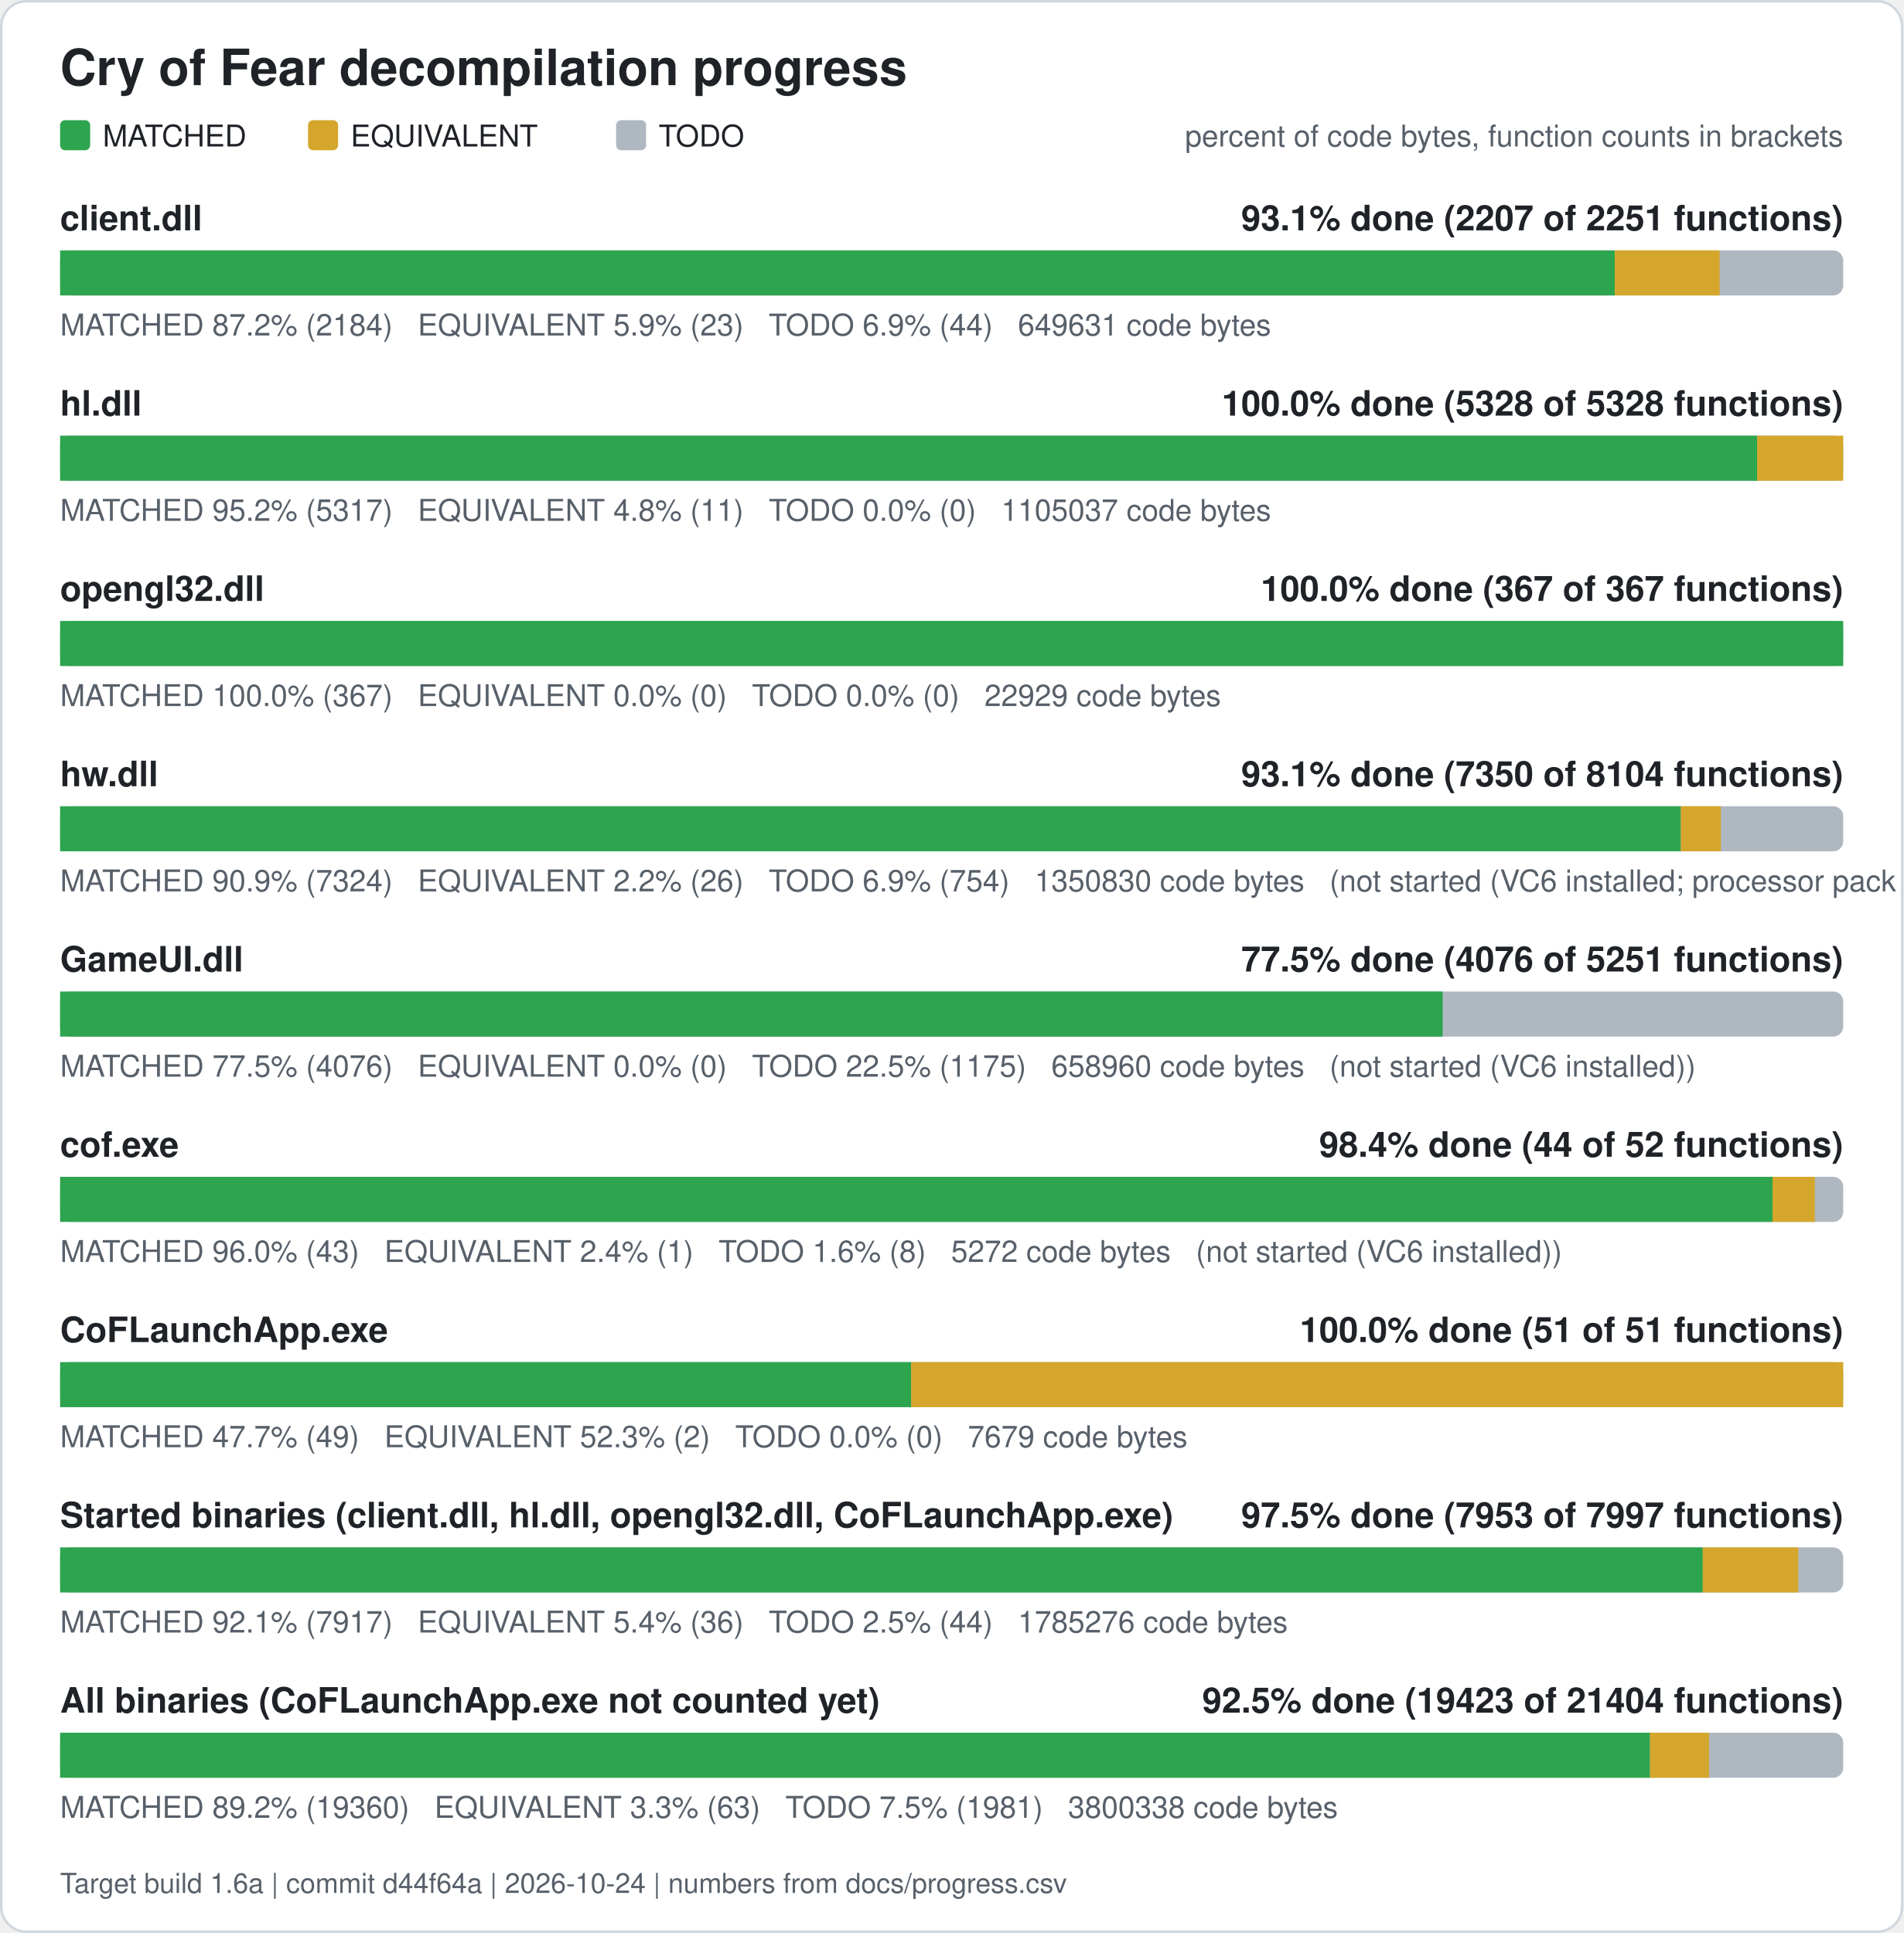
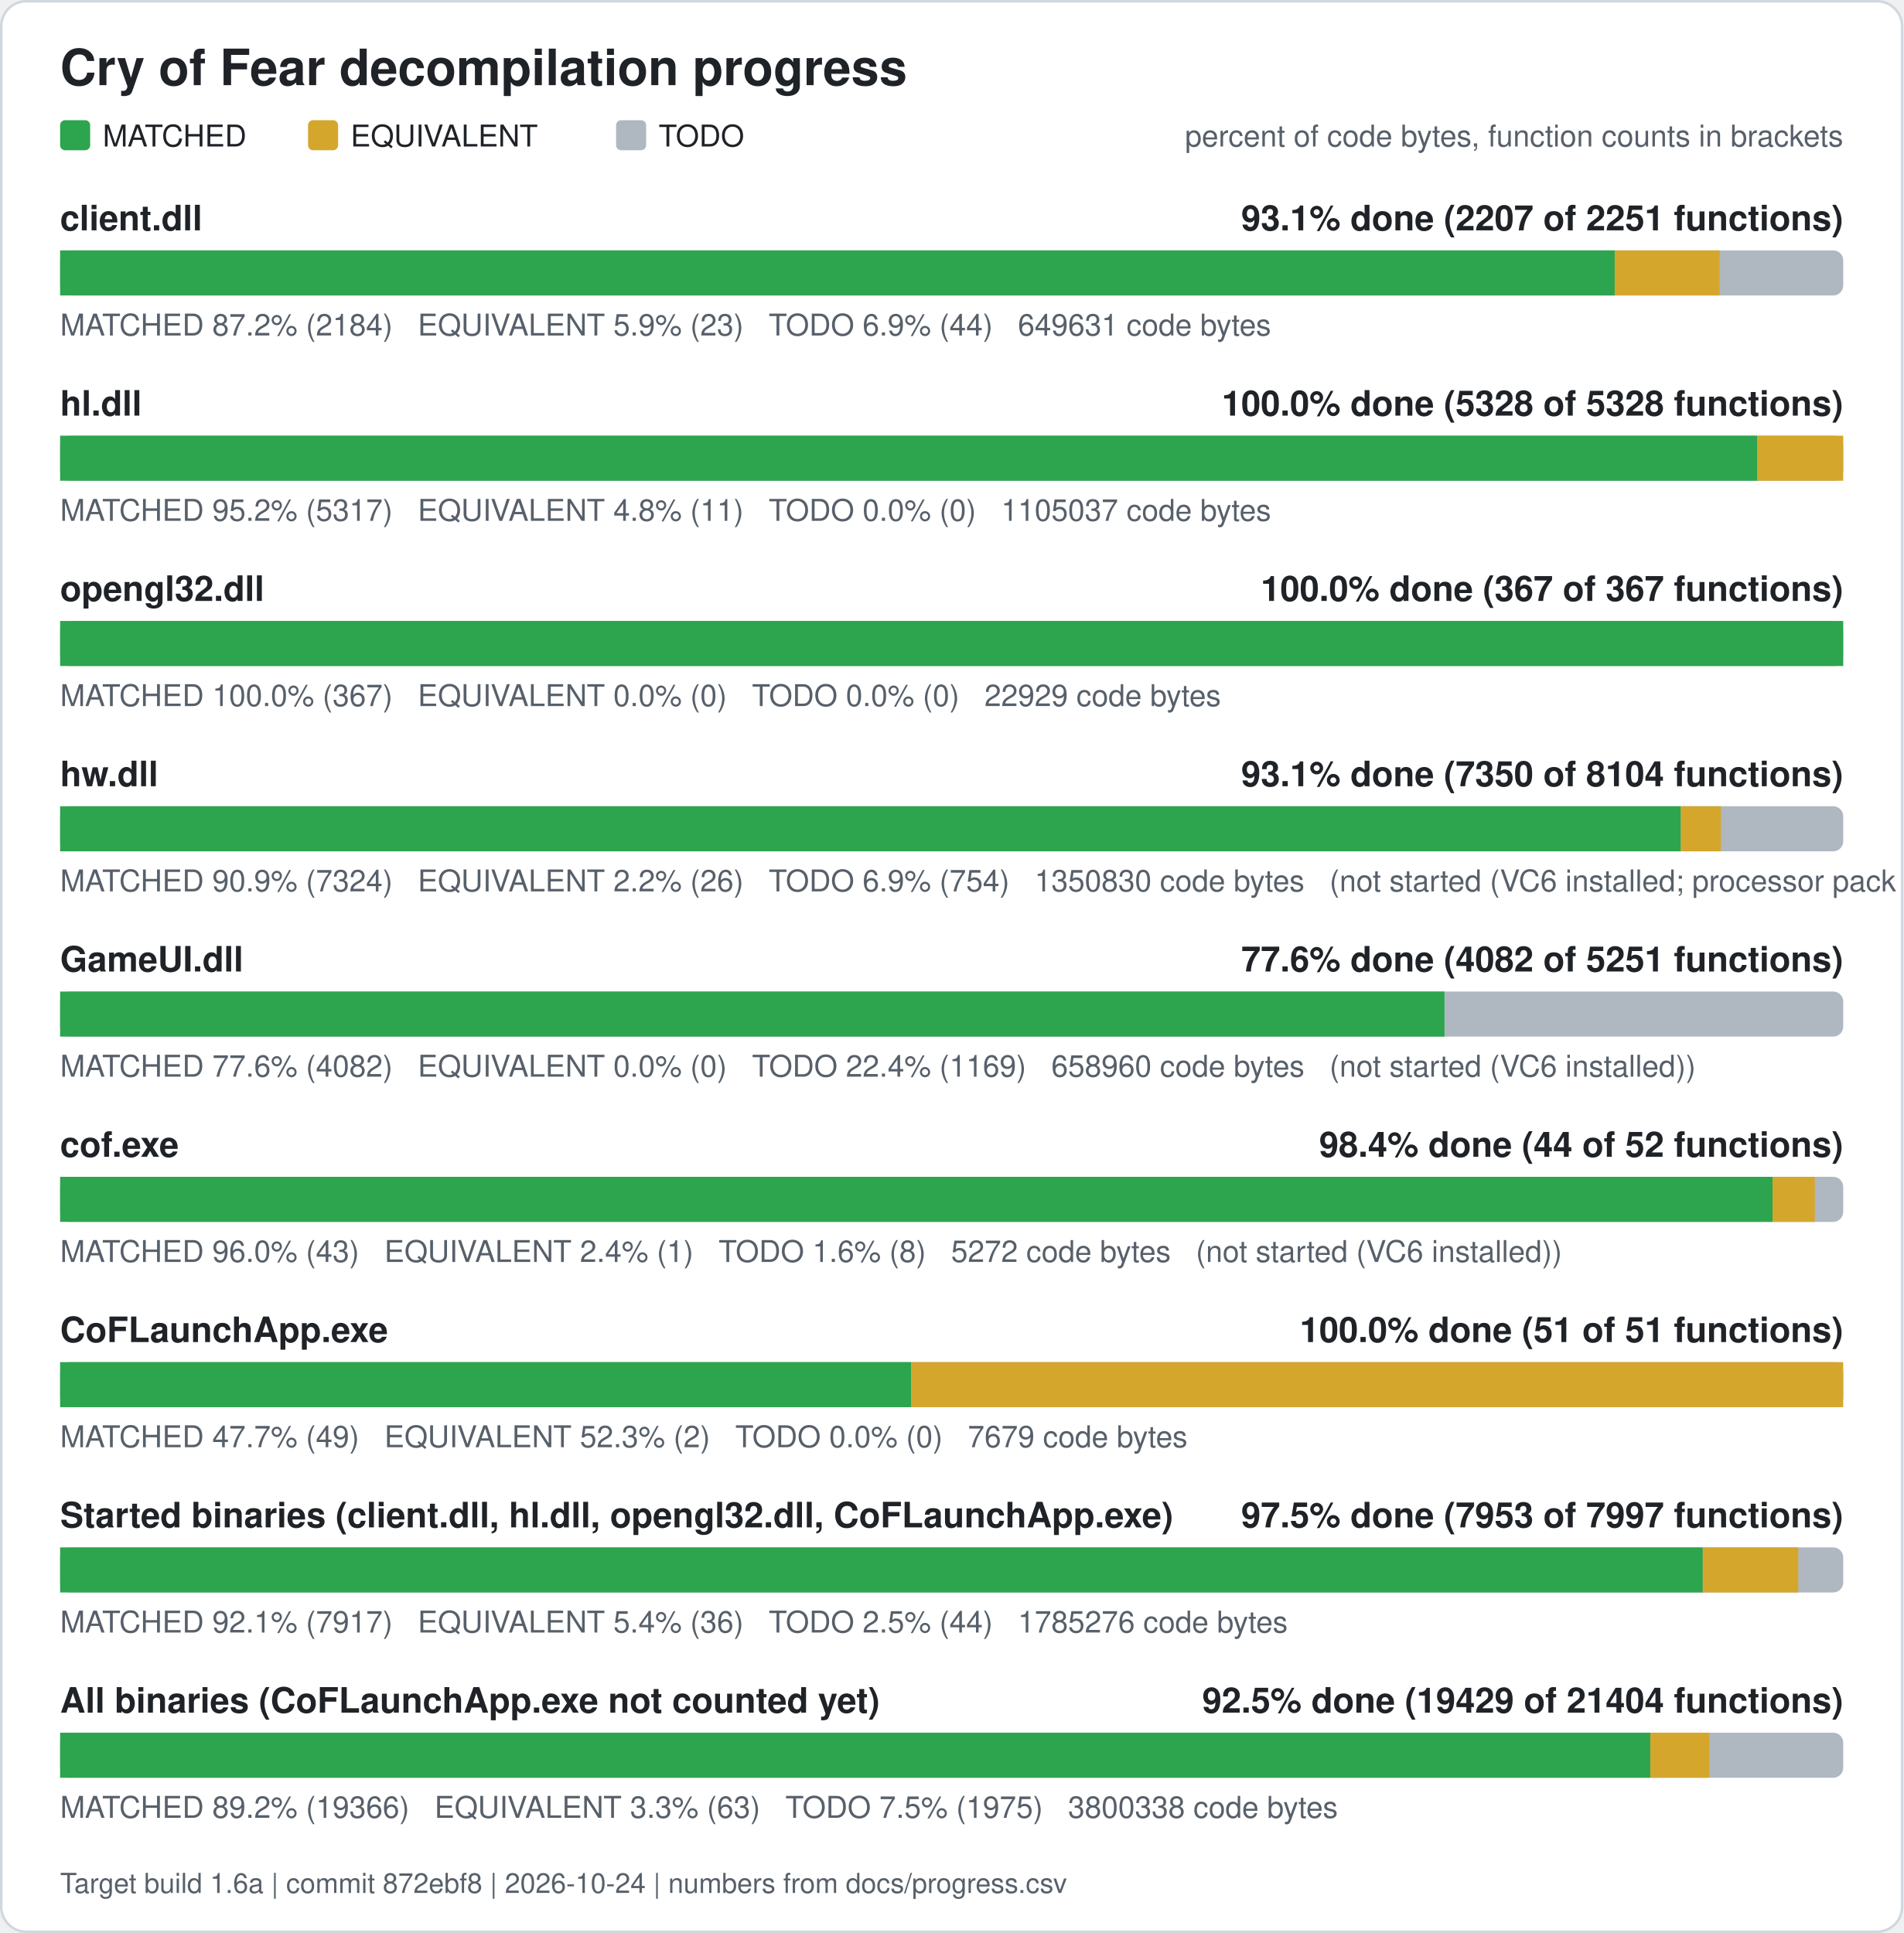
<svg xmlns="http://www.w3.org/2000/svg" width="760" height="772" viewBox="0 0 760 772" role="img" aria-label="Cry of Fear decompilation progress">
  <rect x="0.5" y="0.5" width="759" height="771" rx="10" fill="#ffffff" stroke="#d0d7de" />
  <text x="24" y="34" font-family="Segoe UI, Helvetica, Arial, sans-serif" font-size="20" font-weight="600" fill="#1f2328">Cry of Fear decompilation progress</text>
  <rect x="24" y="48" width="12" height="12" rx="2" fill="#2da44e" />
  <text x="41" y="58.5" font-family="Segoe UI, Helvetica, Arial, sans-serif" font-size="12" fill="#1f2328">MATCHED</text>
  <rect x="123" y="48" width="12" height="12" rx="2" fill="#d4a72c" />
  <text x="140" y="58.5" font-family="Segoe UI, Helvetica, Arial, sans-serif" font-size="12" fill="#1f2328">EQUIVALENT</text>
  <rect x="246" y="48" width="12" height="12" rx="2" fill="#afb8c1" />
  <text x="263" y="58.5" font-family="Segoe UI, Helvetica, Arial, sans-serif" font-size="12" fill="#1f2328">TODO</text>
  <text x="736" y="58.5" font-family="Segoe UI, Helvetica, Arial, sans-serif" font-size="12" fill="#57606a" text-anchor="end">percent of code bytes, function counts in brackets</text>
  <text x="24" y="92" font-family="Segoe UI, Helvetica, Arial, sans-serif" font-size="14" font-weight="600" fill="#1f2328">client.dll</text>
  <text x="736" y="92" font-family="Segoe UI, Helvetica, Arial, sans-serif" font-size="14" font-weight="600" fill="#1f2328" text-anchor="end">93.1% done (2207 of 2251 functions)</text>
  <rect x="24" y="100" width="712" height="18" rx="4" fill="#afb8c1" />
  <rect x="24.00" y="100" width="620.76" height="18" fill="#2da44e" />
  <rect x="644.76" y="100" width="41.89" height="18" fill="#d4a72c" />
  <text x="24" y="134" font-family="Segoe UI, Helvetica, Arial, sans-serif" font-size="12" fill="#57606a" xml:space="preserve">MATCHED 87.2% (2184)   EQUIVALENT 5.9% (23)   TODO 6.9% (44)   649631 code bytes</text>
  <text x="24" y="166" font-family="Segoe UI, Helvetica, Arial, sans-serif" font-size="14" font-weight="600" fill="#1f2328">hl.dll</text>
  <text x="736" y="166" font-family="Segoe UI, Helvetica, Arial, sans-serif" font-size="14" font-weight="600" fill="#1f2328" text-anchor="end">100.0% done (5328 of 5328 functions)</text>
  <rect x="24" y="174" width="712" height="18" rx="4" fill="#afb8c1" />
  <rect x="24.00" y="174" width="677.61" height="18" fill="#2da44e" />
  <rect x="701.61" y="174" width="34.39" height="18" fill="#d4a72c" />
  <text x="24" y="208" font-family="Segoe UI, Helvetica, Arial, sans-serif" font-size="12" fill="#57606a" xml:space="preserve">MATCHED 95.2% (5317)   EQUIVALENT 4.8% (11)   TODO 0.0% (0)   1105037 code bytes</text>
  <text x="24" y="240" font-family="Segoe UI, Helvetica, Arial, sans-serif" font-size="14" font-weight="600" fill="#1f2328">opengl32.dll</text>
  <text x="736" y="240" font-family="Segoe UI, Helvetica, Arial, sans-serif" font-size="14" font-weight="600" fill="#1f2328" text-anchor="end">100.0% done (367 of 367 functions)</text>
  <rect x="24" y="248" width="712" height="18" rx="4" fill="#afb8c1" />
  <rect x="24.00" y="248" width="712.00" height="18" fill="#2da44e" />
  <text x="24" y="282" font-family="Segoe UI, Helvetica, Arial, sans-serif" font-size="12" fill="#57606a" xml:space="preserve">MATCHED 100.0% (367)   EQUIVALENT 0.0% (0)   TODO 0.0% (0)   22929 code bytes</text>
  <text x="24" y="314" font-family="Segoe UI, Helvetica, Arial, sans-serif" font-size="14" font-weight="600" fill="#1f2328">hw.dll</text>
  <text x="736" y="314" font-family="Segoe UI, Helvetica, Arial, sans-serif" font-size="14" font-weight="600" fill="#1f2328" text-anchor="end">93.1% done (7350 of 8104 functions)</text>
  <rect x="24" y="322" width="712" height="18" rx="4" fill="#afb8c1" />
  <rect x="24.00" y="322" width="647.15" height="18" fill="#2da44e" />
  <rect x="671.15" y="322" width="15.98" height="18" fill="#d4a72c" />
  <text x="24" y="356" font-family="Segoe UI, Helvetica, Arial, sans-serif" font-size="12" fill="#57606a" xml:space="preserve">MATCHED 90.9% (7324)   EQUIVALENT 2.2% (26)   TODO 6.9% (754)   1350830 code bytes   (not started (VC6 installed; processor pack and VS 2005 objects need those compilers))</text>
  <text x="24" y="388" font-family="Segoe UI, Helvetica, Arial, sans-serif" font-size="14" font-weight="600" fill="#1f2328">GameUI.dll</text>
-   <text x="736" y="388" font-family="Segoe UI, Helvetica, Arial, sans-serif" font-size="14" font-weight="600" fill="#1f2328" text-anchor="end">77.5% done (4076 of 5251 functions)</text>
+   <text x="736" y="388" font-family="Segoe UI, Helvetica, Arial, sans-serif" font-size="14" font-weight="600" fill="#1f2328" text-anchor="end">77.6% done (4082 of 5251 functions)</text>
  <rect x="24" y="396" width="712" height="18" rx="4" fill="#afb8c1" />
-   <rect x="24.00" y="396" width="552.03" height="18" fill="#2da44e" />
-   <text x="24" y="430" font-family="Segoe UI, Helvetica, Arial, sans-serif" font-size="12" fill="#57606a" xml:space="preserve">MATCHED 77.5% (4076)   EQUIVALENT 0.0% (0)   TODO 22.5% (1175)   658960 code bytes   (not started (VC6 installed))</text>
+   <rect x="24.00" y="396" width="552.78" height="18" fill="#2da44e" />
+   <text x="24" y="430" font-family="Segoe UI, Helvetica, Arial, sans-serif" font-size="12" fill="#57606a" xml:space="preserve">MATCHED 77.6% (4082)   EQUIVALENT 0.0% (0)   TODO 22.4% (1169)   658960 code bytes   (not started (VC6 installed))</text>
  <text x="24" y="462" font-family="Segoe UI, Helvetica, Arial, sans-serif" font-size="14" font-weight="600" fill="#1f2328">cof.exe</text>
  <text x="736" y="462" font-family="Segoe UI, Helvetica, Arial, sans-serif" font-size="14" font-weight="600" fill="#1f2328" text-anchor="end">98.4% done (44 of 52 functions)</text>
  <rect x="24" y="470" width="712" height="18" rx="4" fill="#afb8c1" />
  <rect x="24.00" y="470" width="683.77" height="18" fill="#2da44e" />
  <rect x="707.77" y="470" width="16.88" height="18" fill="#d4a72c" />
  <text x="24" y="504" font-family="Segoe UI, Helvetica, Arial, sans-serif" font-size="12" fill="#57606a" xml:space="preserve">MATCHED 96.0% (43)   EQUIVALENT 2.4% (1)   TODO 1.6% (8)   5272 code bytes   (not started (VC6 installed))</text>
  <text x="24" y="536" font-family="Segoe UI, Helvetica, Arial, sans-serif" font-size="14" font-weight="600" fill="#1f2328">CoFLaunchApp.exe</text>
  <text x="736" y="536" font-family="Segoe UI, Helvetica, Arial, sans-serif" font-size="14" font-weight="600" fill="#1f2328" text-anchor="end">100.0% done (51 of 51 functions)</text>
  <rect x="24" y="544" width="712" height="18" rx="4" fill="#afb8c1" />
  <rect x="24.00" y="544" width="339.82" height="18" fill="#2da44e" />
  <rect x="363.82" y="544" width="372.18" height="18" fill="#d4a72c" />
  <text x="24" y="578" font-family="Segoe UI, Helvetica, Arial, sans-serif" font-size="12" fill="#57606a" xml:space="preserve">MATCHED 47.7% (49)   EQUIVALENT 52.3% (2)   TODO 0.0% (0)   7679 code bytes</text>
  <text x="24" y="610" font-family="Segoe UI, Helvetica, Arial, sans-serif" font-size="14" font-weight="600" fill="#1f2328">Started binaries (client.dll, hl.dll, opengl32.dll, CoFLaunchApp.exe)</text>
  <text x="736" y="610" font-family="Segoe UI, Helvetica, Arial, sans-serif" font-size="14" font-weight="600" fill="#1f2328" text-anchor="end">97.5% done (7953 of 7997 functions)</text>
  <rect x="24" y="618" width="712" height="18" rx="4" fill="#afb8c1" />
  <rect x="24.00" y="618" width="655.92" height="18" fill="#2da44e" />
  <rect x="679.92" y="618" width="38.13" height="18" fill="#d4a72c" />
  <text x="24" y="652" font-family="Segoe UI, Helvetica, Arial, sans-serif" font-size="12" fill="#57606a" xml:space="preserve">MATCHED 92.1% (7917)   EQUIVALENT 5.4% (36)   TODO 2.5% (44)   1785276 code bytes</text>
  <text x="24" y="684" font-family="Segoe UI, Helvetica, Arial, sans-serif" font-size="14" font-weight="600" fill="#1f2328">All binaries (CoFLaunchApp.exe not counted yet)</text>
-   <text x="736" y="684" font-family="Segoe UI, Helvetica, Arial, sans-serif" font-size="14" font-weight="600" fill="#1f2328" text-anchor="end">92.5% done (19423 of 21404 functions)</text>
+   <text x="736" y="684" font-family="Segoe UI, Helvetica, Arial, sans-serif" font-size="14" font-weight="600" fill="#1f2328" text-anchor="end">92.5% done (19429 of 21404 functions)</text>
  <rect x="24" y="692" width="712" height="18" rx="4" fill="#afb8c1" />
-   <rect x="24.00" y="692" width="634.83" height="18" fill="#2da44e" />
-   <rect x="658.83" y="692" width="23.61" height="18" fill="#d4a72c" />
-   <text x="24" y="726" font-family="Segoe UI, Helvetica, Arial, sans-serif" font-size="12" fill="#57606a" xml:space="preserve">MATCHED 89.2% (19360)   EQUIVALENT 3.3% (63)   TODO 7.5% (1981)   3800338 code bytes</text>
-   <text x="24" y="756" font-family="Segoe UI, Helvetica, Arial, sans-serif" font-size="11" fill="#57606a">Target build 1.6a | commit d44f64a | 2026-10-24 | numbers from docs/progress.csv</text>
+   <rect x="24.00" y="692" width="634.96" height="18" fill="#2da44e" />
+   <rect x="658.96" y="692" width="23.61" height="18" fill="#d4a72c" />
+   <text x="24" y="726" font-family="Segoe UI, Helvetica, Arial, sans-serif" font-size="12" fill="#57606a" xml:space="preserve">MATCHED 89.2% (19366)   EQUIVALENT 3.3% (63)   TODO 7.5% (1975)   3800338 code bytes</text>
+   <text x="24" y="756" font-family="Segoe UI, Helvetica, Arial, sans-serif" font-size="11" fill="#57606a">Target build 1.6a | commit 872ebf8 | 2026-10-24 | numbers from docs/progress.csv</text>
</svg>
